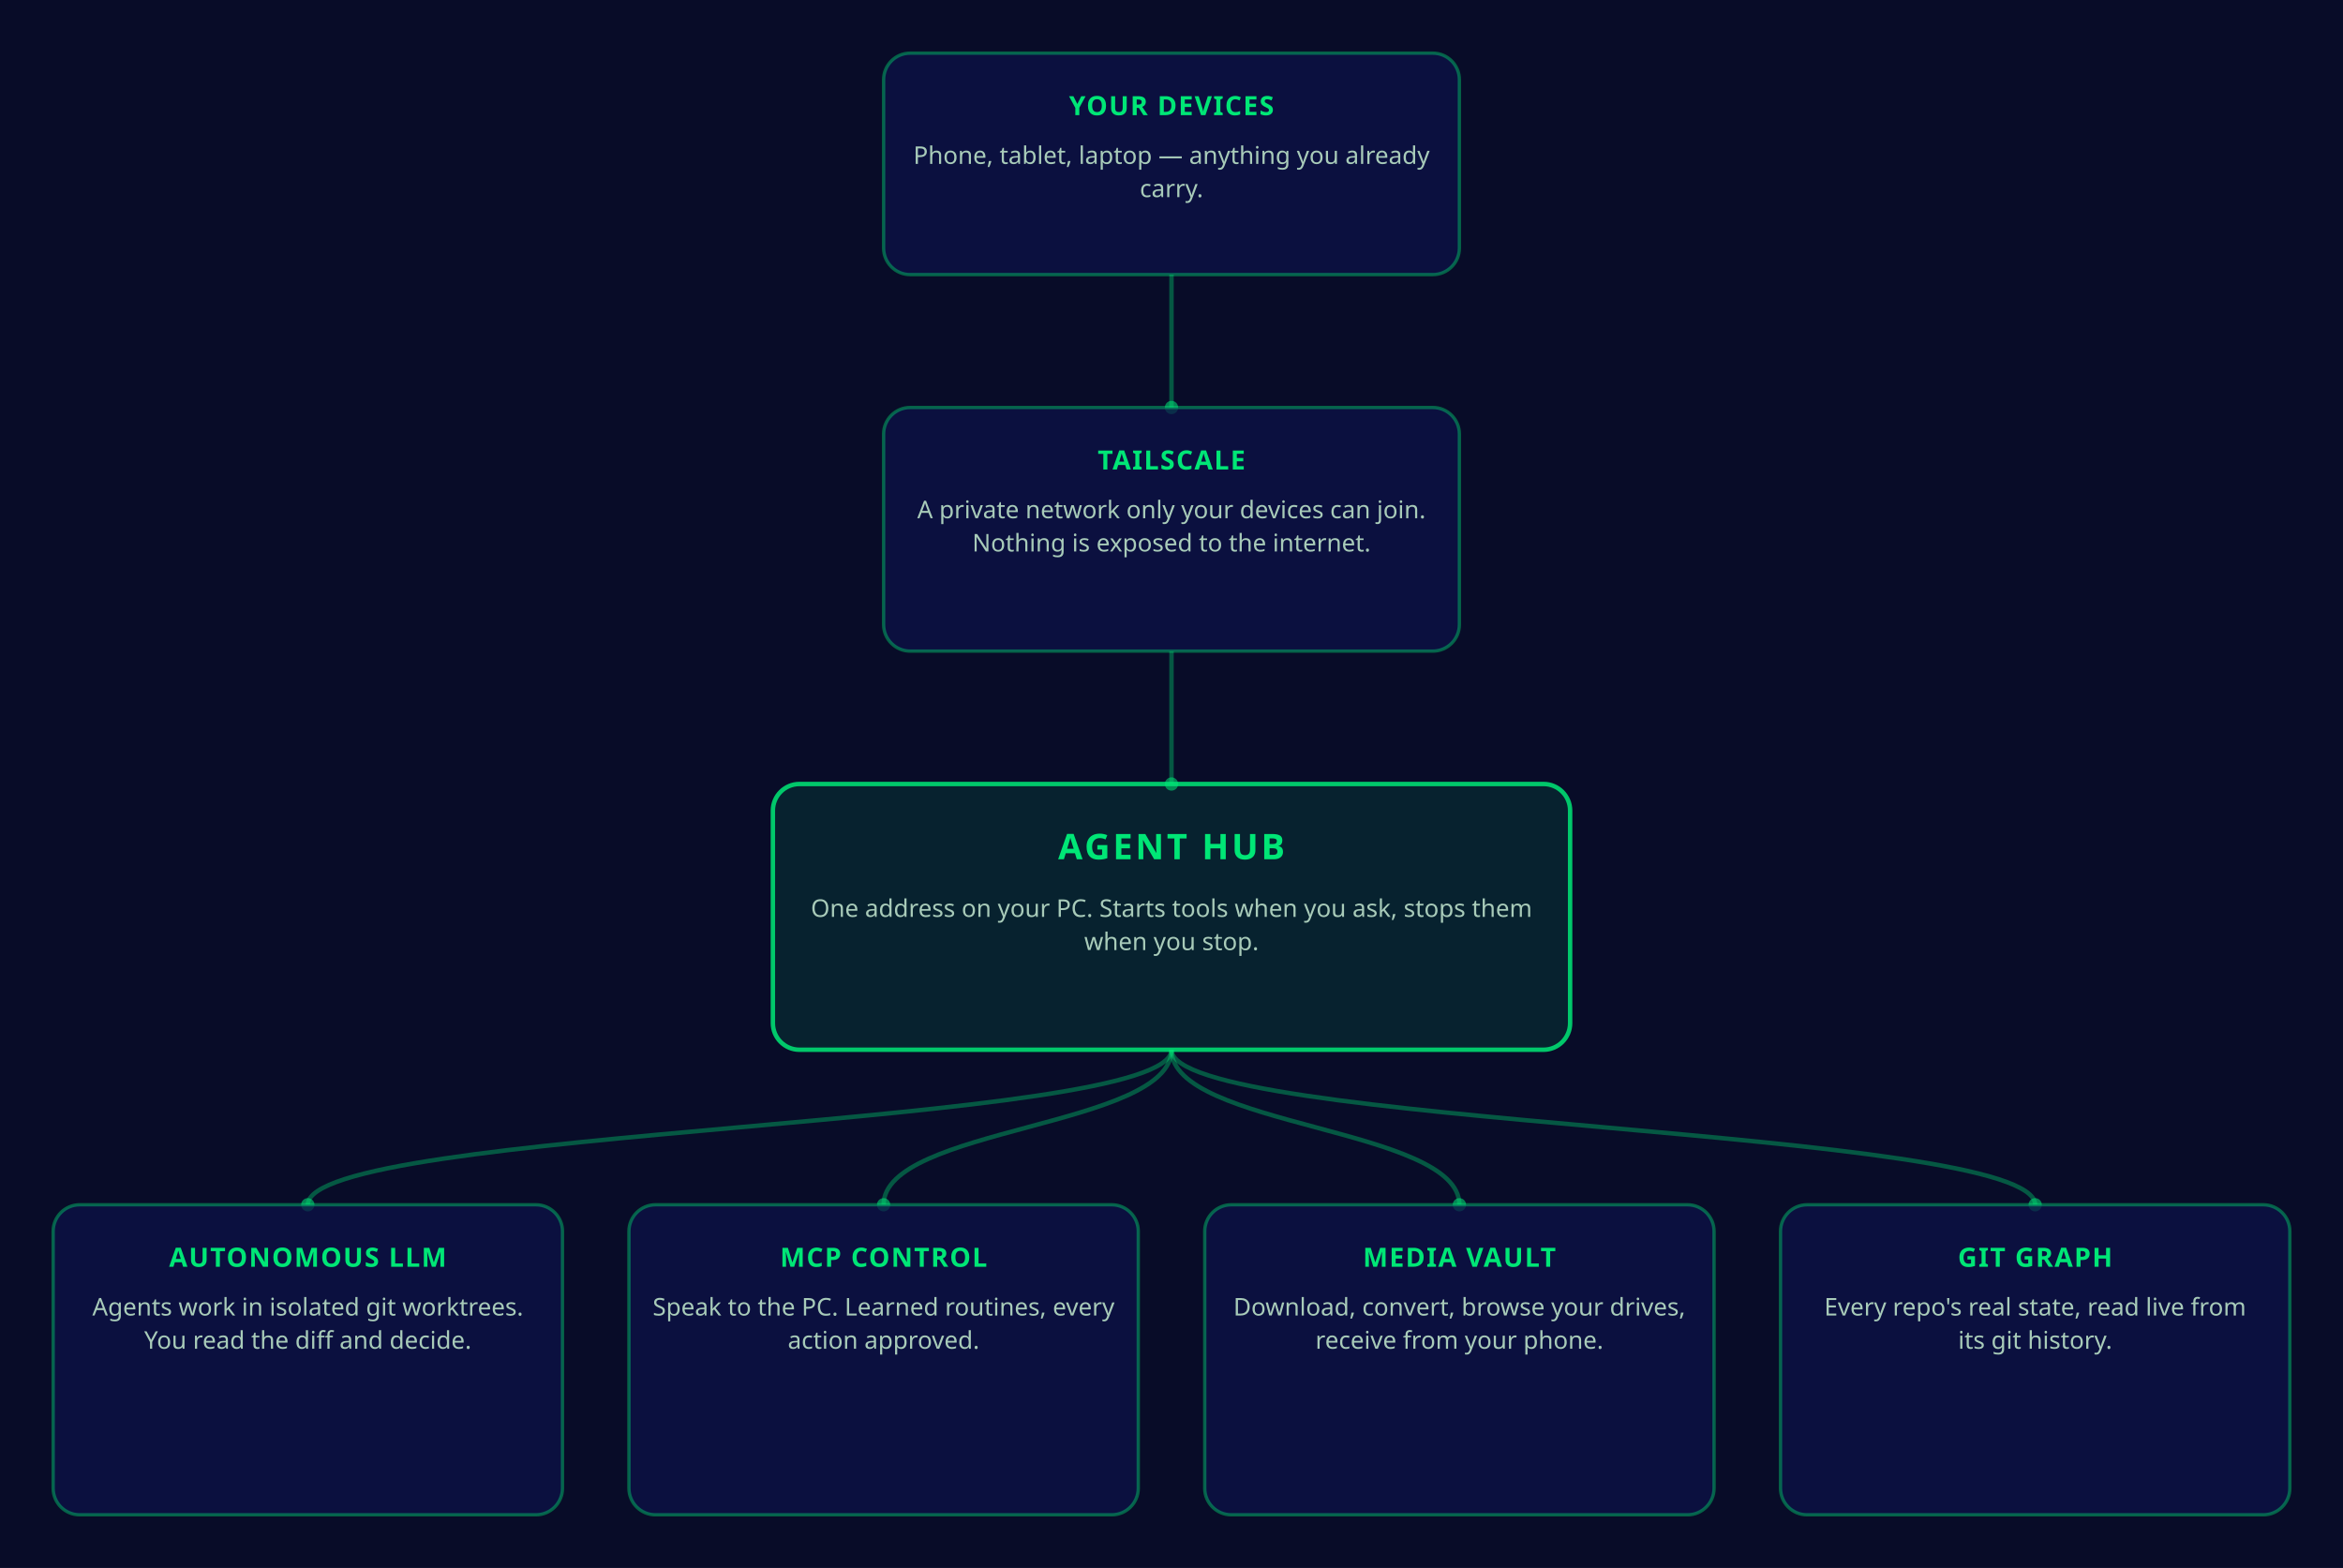
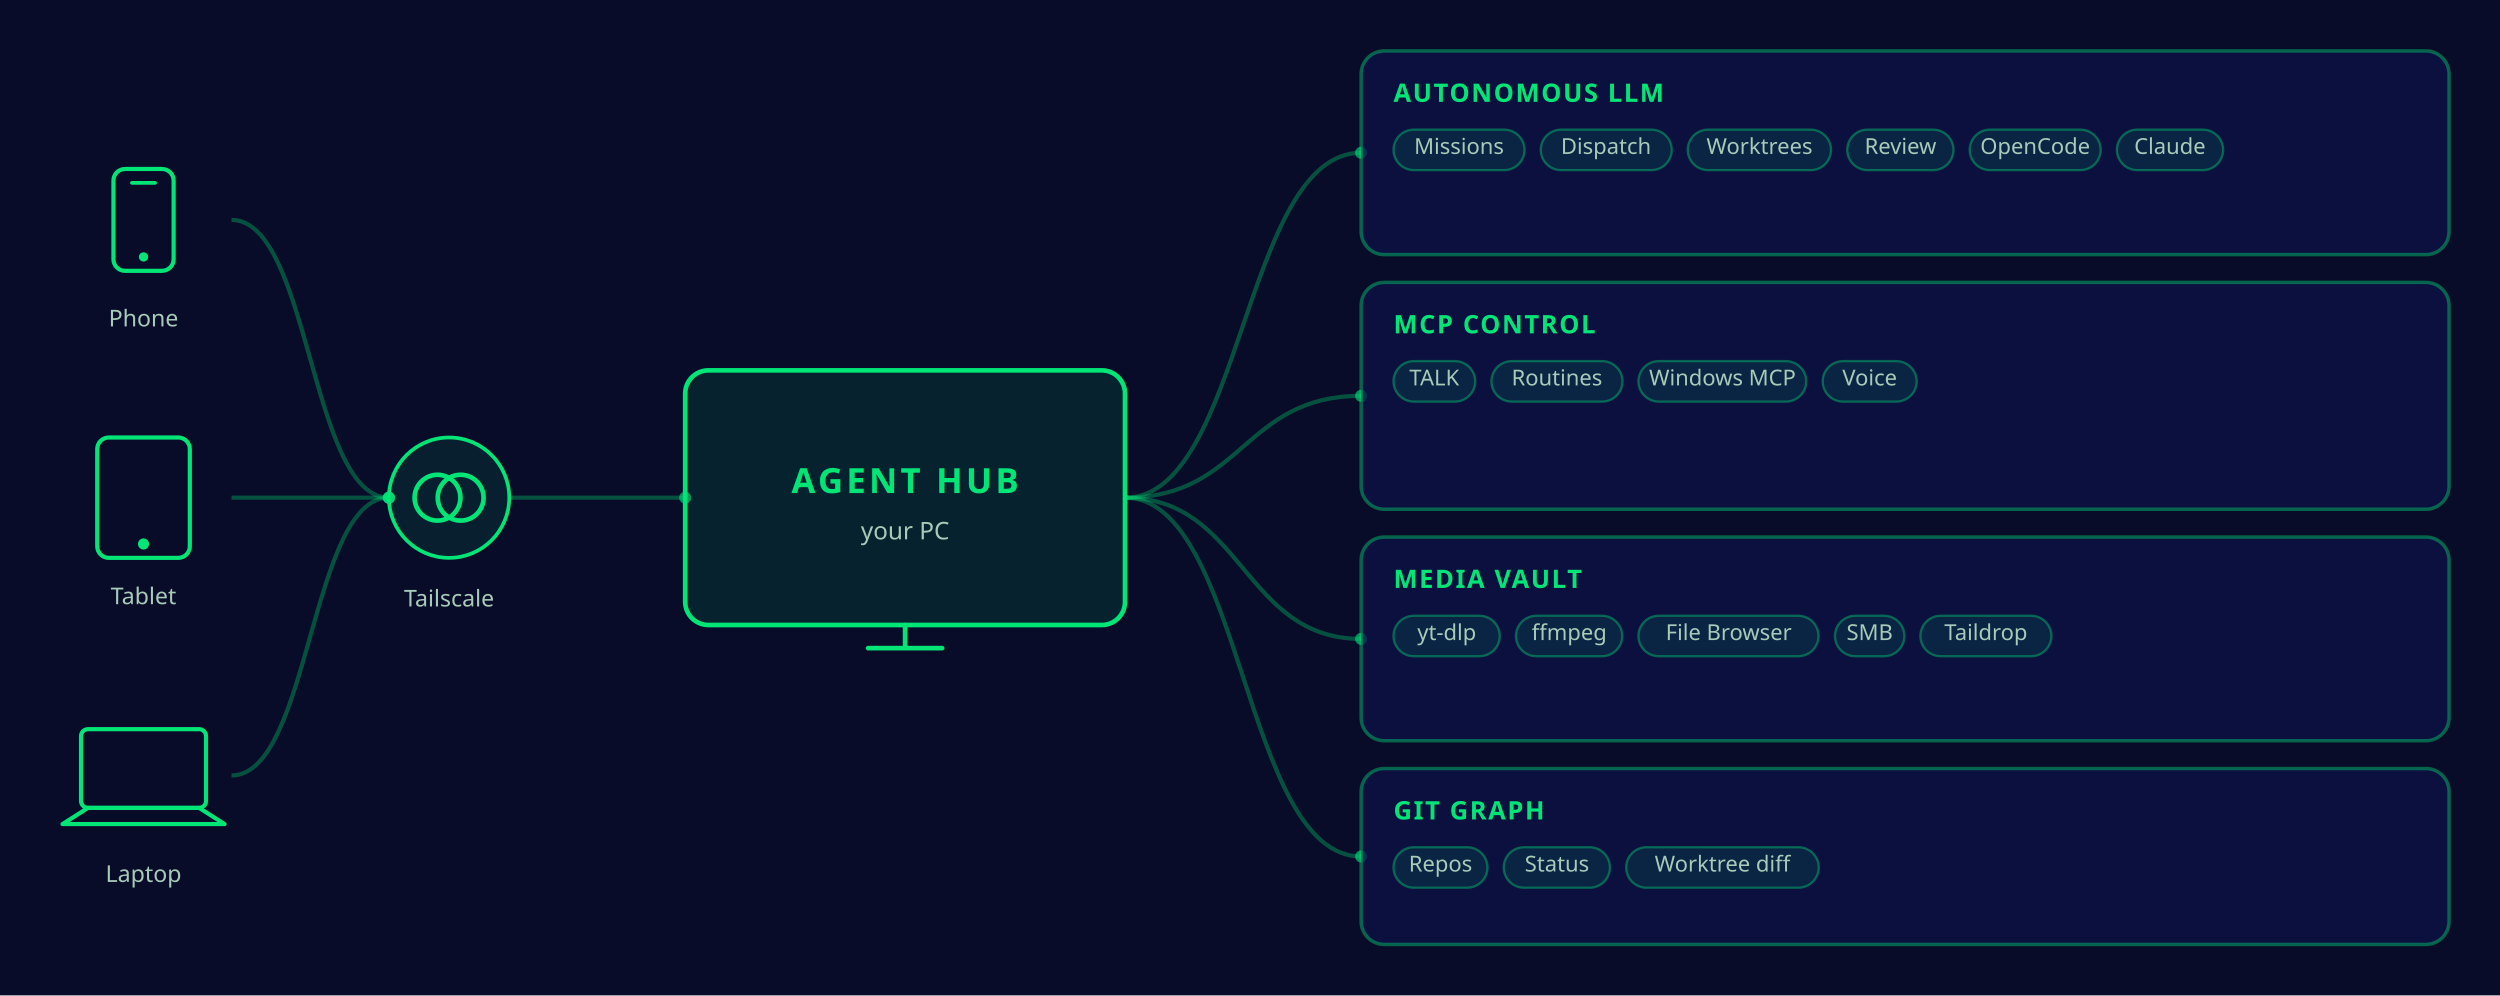
- <svg xmlns="http://www.w3.org/2000/svg" viewBox="0 0 1058 708" width="1058" height="708">
-   <rect width="1058" height="708" fill="#080c28" />
-   <path d="M529,124 C529,154 529,154 529,184" fill="none" stroke="#00e676" stroke-opacity=".35" stroke-width="2" />
-   <circle cx="529" cy="184" r="3" fill="#00e676" fill-opacity=".55" />
-   <path d="M529,294 C529,324 529,324 529,354" fill="none" stroke="#00e676" stroke-opacity=".35" stroke-width="2" />
-   <circle cx="529" cy="354" r="3" fill="#00e676" fill-opacity=".55" />
-   <path d="M529,474 C529,509 139,509 139,544" fill="none" stroke="#00e676" stroke-opacity=".35" stroke-width="2" />
-   <circle cx="139" cy="544" r="3" fill="#00e676" fill-opacity=".55" />
-   <path d="M529,474 C529,509 399,509 399,544" fill="none" stroke="#00e676" stroke-opacity=".35" stroke-width="2" />
-   <circle cx="399" cy="544" r="3" fill="#00e676" fill-opacity=".55" />
-   <path d="M529,474 C529,509 659,509 659,544" fill="none" stroke="#00e676" stroke-opacity=".35" stroke-width="2" />
-   <circle cx="659" cy="544" r="3" fill="#00e676" fill-opacity=".55" />
-   <path d="M529,474 C529,509 919,509 919,544" fill="none" stroke="#00e676" stroke-opacity=".35" stroke-width="2" />
-   <circle cx="919" cy="544" r="3" fill="#00e676" fill-opacity=".55" />
-   <rect x="399" y="24" width="260" height="100" rx="12" fill="rgba(13,18,71,.75)" stroke="#00e676" stroke-opacity="0.4" stroke-width="1.5" />
-   <text x="529" y="52" fill="#00e676" text-anchor="middle" font-family="Orbitron, Segoe UI, sans-serif" font-size="12" font-weight="700" letter-spacing="0.6">YOUR DEVICES</text>
-   <text x="529" y="74" fill="#a8cbb9" text-anchor="middle" font-family="Outfit, Segoe UI, sans-serif" font-size="11">Phone, tablet, laptop — anything you already</text>
-   <text x="529" y="89" fill="#a8cbb9" text-anchor="middle" font-family="Outfit, Segoe UI, sans-serif" font-size="11">carry.</text>
-   <rect x="399" y="184" width="260" height="110" rx="12" fill="rgba(13,18,71,.75)" stroke="#00e676" stroke-opacity="0.4" stroke-width="1.5" />
-   <text x="529" y="212" fill="#00e676" text-anchor="middle" font-family="Orbitron, Segoe UI, sans-serif" font-size="12" font-weight="700" letter-spacing="0.6">TAILSCALE</text>
-   <text x="529" y="234" fill="#a8cbb9" text-anchor="middle" font-family="Outfit, Segoe UI, sans-serif" font-size="11">A private network only your devices can join.</text>
-   <text x="529" y="249" fill="#a8cbb9" text-anchor="middle" font-family="Outfit, Segoe UI, sans-serif" font-size="11">Nothing is exposed to the internet.</text>
-   <rect x="349" y="354" width="360" height="120" rx="12" fill="rgba(0,230,118,.10)" stroke="#00e676" stroke-opacity="0.85" stroke-width="2" />
-   <text x="529" y="388" fill="#00e676" text-anchor="middle" font-family="Orbitron, Segoe UI, sans-serif" font-size="16" font-weight="700" letter-spacing="1.2">AGENT HUB</text>
-   <text x="529" y="414" fill="#a8cbb9" text-anchor="middle" font-family="Outfit, Segoe UI, sans-serif" font-size="11">One address on your PC. Starts tools when you ask, stops them</text>
-   <text x="529" y="429" fill="#a8cbb9" text-anchor="middle" font-family="Outfit, Segoe UI, sans-serif" font-size="11">when you stop.</text>
-   <rect x="24" y="544" width="230" height="140" rx="12" fill="rgba(13,18,71,.75)" stroke="#00e676" stroke-opacity="0.4" stroke-width="1.5" />
-   <text x="139" y="572" fill="#00e676" text-anchor="middle" font-family="Orbitron, Segoe UI, sans-serif" font-size="12" font-weight="700" letter-spacing="0.6">AUTONOMOUS LLM</text>
-   <text x="139" y="594" fill="#a8cbb9" text-anchor="middle" font-family="Outfit, Segoe UI, sans-serif" font-size="11">Agents work in isolated git worktrees.</text>
-   <text x="139" y="609" fill="#a8cbb9" text-anchor="middle" font-family="Outfit, Segoe UI, sans-serif" font-size="11">You read the diff and decide.</text>
-   <rect x="284" y="544" width="230" height="140" rx="12" fill="rgba(13,18,71,.75)" stroke="#00e676" stroke-opacity="0.4" stroke-width="1.5" />
-   <text x="399" y="572" fill="#00e676" text-anchor="middle" font-family="Orbitron, Segoe UI, sans-serif" font-size="12" font-weight="700" letter-spacing="0.6">MCP CONTROL</text>
-   <text x="399" y="594" fill="#a8cbb9" text-anchor="middle" font-family="Outfit, Segoe UI, sans-serif" font-size="11">Speak to the PC. Learned routines, every</text>
-   <text x="399" y="609" fill="#a8cbb9" text-anchor="middle" font-family="Outfit, Segoe UI, sans-serif" font-size="11">action approved.</text>
-   <rect x="544" y="544" width="230" height="140" rx="12" fill="rgba(13,18,71,.75)" stroke="#00e676" stroke-opacity="0.4" stroke-width="1.5" />
-   <text x="659" y="572" fill="#00e676" text-anchor="middle" font-family="Orbitron, Segoe UI, sans-serif" font-size="12" font-weight="700" letter-spacing="0.6">MEDIA VAULT</text>
-   <text x="659" y="594" fill="#a8cbb9" text-anchor="middle" font-family="Outfit, Segoe UI, sans-serif" font-size="11">Download, convert, browse your drives,</text>
-   <text x="659" y="609" fill="#a8cbb9" text-anchor="middle" font-family="Outfit, Segoe UI, sans-serif" font-size="11">receive from your phone.</text>
-   <rect x="804" y="544" width="230" height="140" rx="12" fill="rgba(13,18,71,.75)" stroke="#00e676" stroke-opacity="0.4" stroke-width="1.5" />
-   <text x="919" y="572" fill="#00e676" text-anchor="middle" font-family="Orbitron, Segoe UI, sans-serif" font-size="12" font-weight="700" letter-spacing="0.6">GIT GRAPH</text>
-   <text x="919" y="594" fill="#a8cbb9" text-anchor="middle" font-family="Outfit, Segoe UI, sans-serif" font-size="11">Every repo's real state, read live from</text>
-   <text x="919" y="609" fill="#a8cbb9" text-anchor="middle" font-family="Outfit, Segoe UI, sans-serif" font-size="11">its git history.</text>
+ <svg xmlns="http://www.w3.org/2000/svg" viewBox="0 0 1080 430" role="img" aria-label="Your phone, tablet and laptop reach your PC over Tailscale, where Agent Hub fronts autonomous LLM work, PC control, media and a git graph.">
+   <rect width="1080" height="430" fill="#080c28" />
+   <rect x="49.0" y="73.0" width="26.0" height="44.0" rx="5.0" fill="none" stroke="#00e676" stroke-width="1.8" />
+   <line x1="57.0" y1="79.0" x2="67.0" y2="79.0" stroke="#00e676" stroke-width="1.6" stroke-linecap="round" />
+   <circle cx="62.0" cy="111.0" r="2.0" fill="#00e676" />
+   <text x="62" y="141" text-anchor="middle" fill="#a8cbb9" font-family="Outfit,Segoe UI,sans-serif" font-size="10">Phone</text>
+   <path d="M100,95 C134,95 134,215 168,215" fill="none" stroke="#00e676" stroke-opacity=".32" stroke-width="1.8" />
+   <circle cx="168" cy="215" r="2.6" fill="#00e676" fill-opacity=".6" />
+   <rect x="42.0" y="189.0" width="40.0" height="52.0" rx="5.0" fill="none" stroke="#00e676" stroke-width="1.8" />
+   <circle cx="62.0" cy="235.0" r="2.4" fill="#00e676" />
+   <text x="62" y="261" text-anchor="middle" fill="#a8cbb9" font-family="Outfit,Segoe UI,sans-serif" font-size="10">Tablet</text>
+   <path d="M100,215 C134,215 134,215 168,215" fill="none" stroke="#00e676" stroke-opacity=".32" stroke-width="1.8" />
+   <circle cx="168" cy="215" r="2.6" fill="#00e676" fill-opacity=".6" />
+   <rect x="35.0" y="315.0" width="54.0" height="34.0" rx="3.0" fill="none" stroke="#00e676" stroke-width="1.8" />
+   <path d="M27.0,356.0 L38.0,349.0 L86.0,349.0 L97.0,356.0 Z" fill="none" stroke="#00e676" stroke-width="1.8" stroke-linejoin="round" />
+   <text x="62" y="381" text-anchor="middle" fill="#a8cbb9" font-family="Outfit,Segoe UI,sans-serif" font-size="10">Laptop</text>
+   <path d="M100,335 C134,335 134,215 168,215" fill="none" stroke="#00e676" stroke-opacity=".32" stroke-width="1.8" />
+   <circle cx="168" cy="215" r="2.6" fill="#00e676" fill-opacity=".6" />
+   <circle cx="194" cy="215" r="26" fill="rgba(0,230,118,.09)" stroke="#00e676" stroke-width="1.6" />
+   <circle cx="189" cy="215" r="9.9" fill="none" stroke="#00e676" stroke-width="2" />
+   <circle cx="199" cy="215" r="9.9" fill="none" stroke="#00e676" stroke-width="2" />
+   <text x="194" y="262" text-anchor="middle" fill="#a8cbb9" font-family="Outfit,Segoe UI,sans-serif" font-size="10">Tailscale</text>
+   <path d="M220,215 C258,215 258,215 296,215" fill="none" stroke="#00e676" stroke-opacity=".32" stroke-width="1.8" />
+   <circle cx="296" cy="215" r="2.6" fill="#00e676" fill-opacity=".6" />
+   <rect x="296" y="160" width="190" height="110" rx="10" fill="rgba(0,230,118,.10)" stroke="#00e676" stroke-width="2" />
+   <path d="M375.0,280 h32 M391.0,270 v10" stroke="#00e676" stroke-width="2" stroke-linecap="round" fill="none" />
+   <text x="391.0" y="213.0" text-anchor="middle" fill="#00e676" font-family="Orbitron,Segoe UI,sans-serif" font-size="15" font-weight="700" letter-spacing="1.4">AGENT HUB</text>
+   <text x="391.0" y="233.0" text-anchor="middle" fill="#a8cbb9" font-family="Outfit,Segoe UI,sans-serif" font-size="10.5">your PC</text>
+   <path d="M486,215 C537,215 537,66 588,66" fill="none" stroke="#00e676" stroke-opacity=".32" stroke-width="1.8" />
+   <circle cx="588" cy="66" r="2.6" fill="#00e676" fill-opacity=".6" />
+   <rect x="588" y="22" width="470" height="88" rx="10" fill="rgba(13,18,71,.75)" stroke="#00e676" stroke-opacity=".40" stroke-width="1.5" />
+   <text x="602" y="44" fill="#00e676" font-family="Orbitron,Segoe UI,sans-serif" font-size="11" font-weight="700" letter-spacing=".7">AUTONOMOUS LLM</text>
+   <rect x="602.0" y="56.0" width="56.6" height="17.5" rx="8.8" fill="rgba(0,230,118,.10)" stroke="#00e676" stroke-opacity=".38" stroke-width="1" />
+   <text x="630.3" y="66.5" text-anchor="middle" fill="#a8cbb9" font-family="Outfit,Segoe UI,sans-serif" font-size="9.5">Missions</text>
+   <rect x="665.6" y="56.0" width="56.6" height="17.5" rx="8.8" fill="rgba(0,230,118,.10)" stroke="#00e676" stroke-opacity=".38" stroke-width="1" />
+   <text x="693.8" y="66.5" text-anchor="middle" fill="#a8cbb9" font-family="Outfit,Segoe UI,sans-serif" font-size="9.5">Dispatch</text>
+   <rect x="729.1" y="56.0" width="61.9" height="17.5" rx="8.8" fill="rgba(0,230,118,.10)" stroke="#00e676" stroke-opacity=".38" stroke-width="1" />
+   <text x="760.1" y="66.5" text-anchor="middle" fill="#a8cbb9" font-family="Outfit,Segoe UI,sans-serif" font-size="9.5">Worktrees</text>
+   <rect x="798.0" y="56.0" width="45.9" height="17.5" rx="8.8" fill="rgba(0,230,118,.10)" stroke="#00e676" stroke-opacity=".38" stroke-width="1" />
+   <text x="821.0" y="66.5" text-anchor="middle" fill="#a8cbb9" font-family="Outfit,Segoe UI,sans-serif" font-size="9.5">Review</text>
+   <rect x="850.9" y="56.0" width="56.6" height="17.5" rx="8.8" fill="rgba(0,230,118,.10)" stroke="#00e676" stroke-opacity=".38" stroke-width="1" />
+   <text x="879.2" y="66.5" text-anchor="middle" fill="#a8cbb9" font-family="Outfit,Segoe UI,sans-serif" font-size="9.5">OpenCode</text>
+   <rect x="914.5" y="56.0" width="45.9" height="17.5" rx="8.8" fill="rgba(0,230,118,.10)" stroke="#00e676" stroke-opacity=".38" stroke-width="1" />
+   <text x="937.4" y="66.5" text-anchor="middle" fill="#a8cbb9" font-family="Outfit,Segoe UI,sans-serif" font-size="9.5">Claude</text>
+   <path d="M486,215 C537,215 537,171 588,171" fill="none" stroke="#00e676" stroke-opacity=".32" stroke-width="1.8" />
+   <circle cx="588" cy="171" r="2.6" fill="#00e676" fill-opacity=".6" />
+   <rect x="588" y="122" width="470" height="98" rx="10" fill="rgba(13,18,71,.75)" stroke="#00e676" stroke-opacity=".40" stroke-width="1.5" />
+   <text x="602" y="144" fill="#00e676" font-family="Orbitron,Segoe UI,sans-serif" font-size="11" font-weight="700" letter-spacing=".7">MCP CONTROL</text>
+   <rect x="602.0" y="156.0" width="35.3" height="17.5" rx="8.8" fill="rgba(0,230,118,.10)" stroke="#00e676" stroke-opacity=".38" stroke-width="1" />
+   <text x="619.6" y="166.5" text-anchor="middle" fill="#a8cbb9" font-family="Outfit,Segoe UI,sans-serif" font-size="9.5">TALK</text>
+   <rect x="644.3" y="156.0" width="56.6" height="17.5" rx="8.8" fill="rgba(0,230,118,.10)" stroke="#00e676" stroke-opacity=".38" stroke-width="1" />
+   <text x="672.6" y="166.5" text-anchor="middle" fill="#a8cbb9" font-family="Outfit,Segoe UI,sans-serif" font-size="9.5">Routines</text>
+   <rect x="707.8" y="156.0" width="72.5" height="17.5" rx="8.8" fill="rgba(0,230,118,.10)" stroke="#00e676" stroke-opacity=".38" stroke-width="1" />
+   <text x="744.1" y="166.5" text-anchor="middle" fill="#a8cbb9" font-family="Outfit,Segoe UI,sans-serif" font-size="9.5">Windows MCP</text>
+   <rect x="787.4" y="156.0" width="40.6" height="17.5" rx="8.8" fill="rgba(0,230,118,.10)" stroke="#00e676" stroke-opacity=".38" stroke-width="1" />
+   <text x="807.7" y="166.5" text-anchor="middle" fill="#a8cbb9" font-family="Outfit,Segoe UI,sans-serif" font-size="9.5">Voice</text>
+   <path d="M486,215 C537,215 537,276 588,276" fill="none" stroke="#00e676" stroke-opacity=".32" stroke-width="1.8" />
+   <circle cx="588" cy="276" r="2.6" fill="#00e676" fill-opacity=".6" />
+   <rect x="588" y="232" width="470" height="88" rx="10" fill="rgba(13,18,71,.75)" stroke="#00e676" stroke-opacity=".40" stroke-width="1.5" />
+   <text x="602" y="254" fill="#00e676" font-family="Orbitron,Segoe UI,sans-serif" font-size="11" font-weight="700" letter-spacing=".7">MEDIA VAULT</text>
+   <rect x="602.0" y="266.0" width="45.9" height="17.5" rx="8.8" fill="rgba(0,230,118,.10)" stroke="#00e676" stroke-opacity=".38" stroke-width="1" />
+   <text x="625.0" y="276.5" text-anchor="middle" fill="#a8cbb9" font-family="Outfit,Segoe UI,sans-serif" font-size="9.5">yt-dlp</text>
+   <rect x="654.9" y="266.0" width="45.9" height="17.5" rx="8.8" fill="rgba(0,230,118,.10)" stroke="#00e676" stroke-opacity=".38" stroke-width="1" />
+   <text x="677.9" y="276.5" text-anchor="middle" fill="#a8cbb9" font-family="Outfit,Segoe UI,sans-serif" font-size="9.5">ffmpeg</text>
+   <rect x="707.8" y="266.0" width="77.8" height="17.5" rx="8.8" fill="rgba(0,230,118,.10)" stroke="#00e676" stroke-opacity=".38" stroke-width="1" />
+   <text x="746.8" y="276.5" text-anchor="middle" fill="#a8cbb9" font-family="Outfit,Segoe UI,sans-serif" font-size="9.5">File Browser</text>
+   <rect x="792.7" y="266.0" width="30.0" height="17.5" rx="8.8" fill="rgba(0,230,118,.10)" stroke="#00e676" stroke-opacity=".38" stroke-width="1" />
+   <text x="807.7" y="276.5" text-anchor="middle" fill="#a8cbb9" font-family="Outfit,Segoe UI,sans-serif" font-size="9.5">SMB</text>
+   <rect x="829.6" y="266.0" width="56.6" height="17.5" rx="8.8" fill="rgba(0,230,118,.10)" stroke="#00e676" stroke-opacity=".38" stroke-width="1" />
+   <text x="857.9" y="276.5" text-anchor="middle" fill="#a8cbb9" font-family="Outfit,Segoe UI,sans-serif" font-size="9.5">Taildrop</text>
+   <path d="M486,215 C537,215 537,370 588,370" fill="none" stroke="#00e676" stroke-opacity=".32" stroke-width="1.8" />
+   <circle cx="588" cy="370" r="2.6" fill="#00e676" fill-opacity=".6" />
+   <rect x="588" y="332" width="470" height="76" rx="10" fill="rgba(13,18,71,.75)" stroke="#00e676" stroke-opacity=".40" stroke-width="1.5" />
+   <text x="602" y="354" fill="#00e676" font-family="Orbitron,Segoe UI,sans-serif" font-size="11" font-weight="700" letter-spacing=".7">GIT GRAPH</text>
+   <rect x="602.0" y="366.0" width="40.6" height="17.5" rx="8.8" fill="rgba(0,230,118,.10)" stroke="#00e676" stroke-opacity=".38" stroke-width="1" />
+   <text x="622.3" y="376.5" text-anchor="middle" fill="#a8cbb9" font-family="Outfit,Segoe UI,sans-serif" font-size="9.5">Repos</text>
+   <rect x="649.6" y="366.0" width="45.9" height="17.5" rx="8.8" fill="rgba(0,230,118,.10)" stroke="#00e676" stroke-opacity=".38" stroke-width="1" />
+   <text x="672.6" y="376.5" text-anchor="middle" fill="#a8cbb9" font-family="Outfit,Segoe UI,sans-serif" font-size="9.5">Status</text>
+   <rect x="702.5" y="366.0" width="83.2" height="17.5" rx="8.8" fill="rgba(0,230,118,.10)" stroke="#00e676" stroke-opacity=".38" stroke-width="1" />
+   <text x="744.1" y="376.5" text-anchor="middle" fill="#a8cbb9" font-family="Outfit,Segoe UI,sans-serif" font-size="9.5">Worktree diff</text>
</svg>
